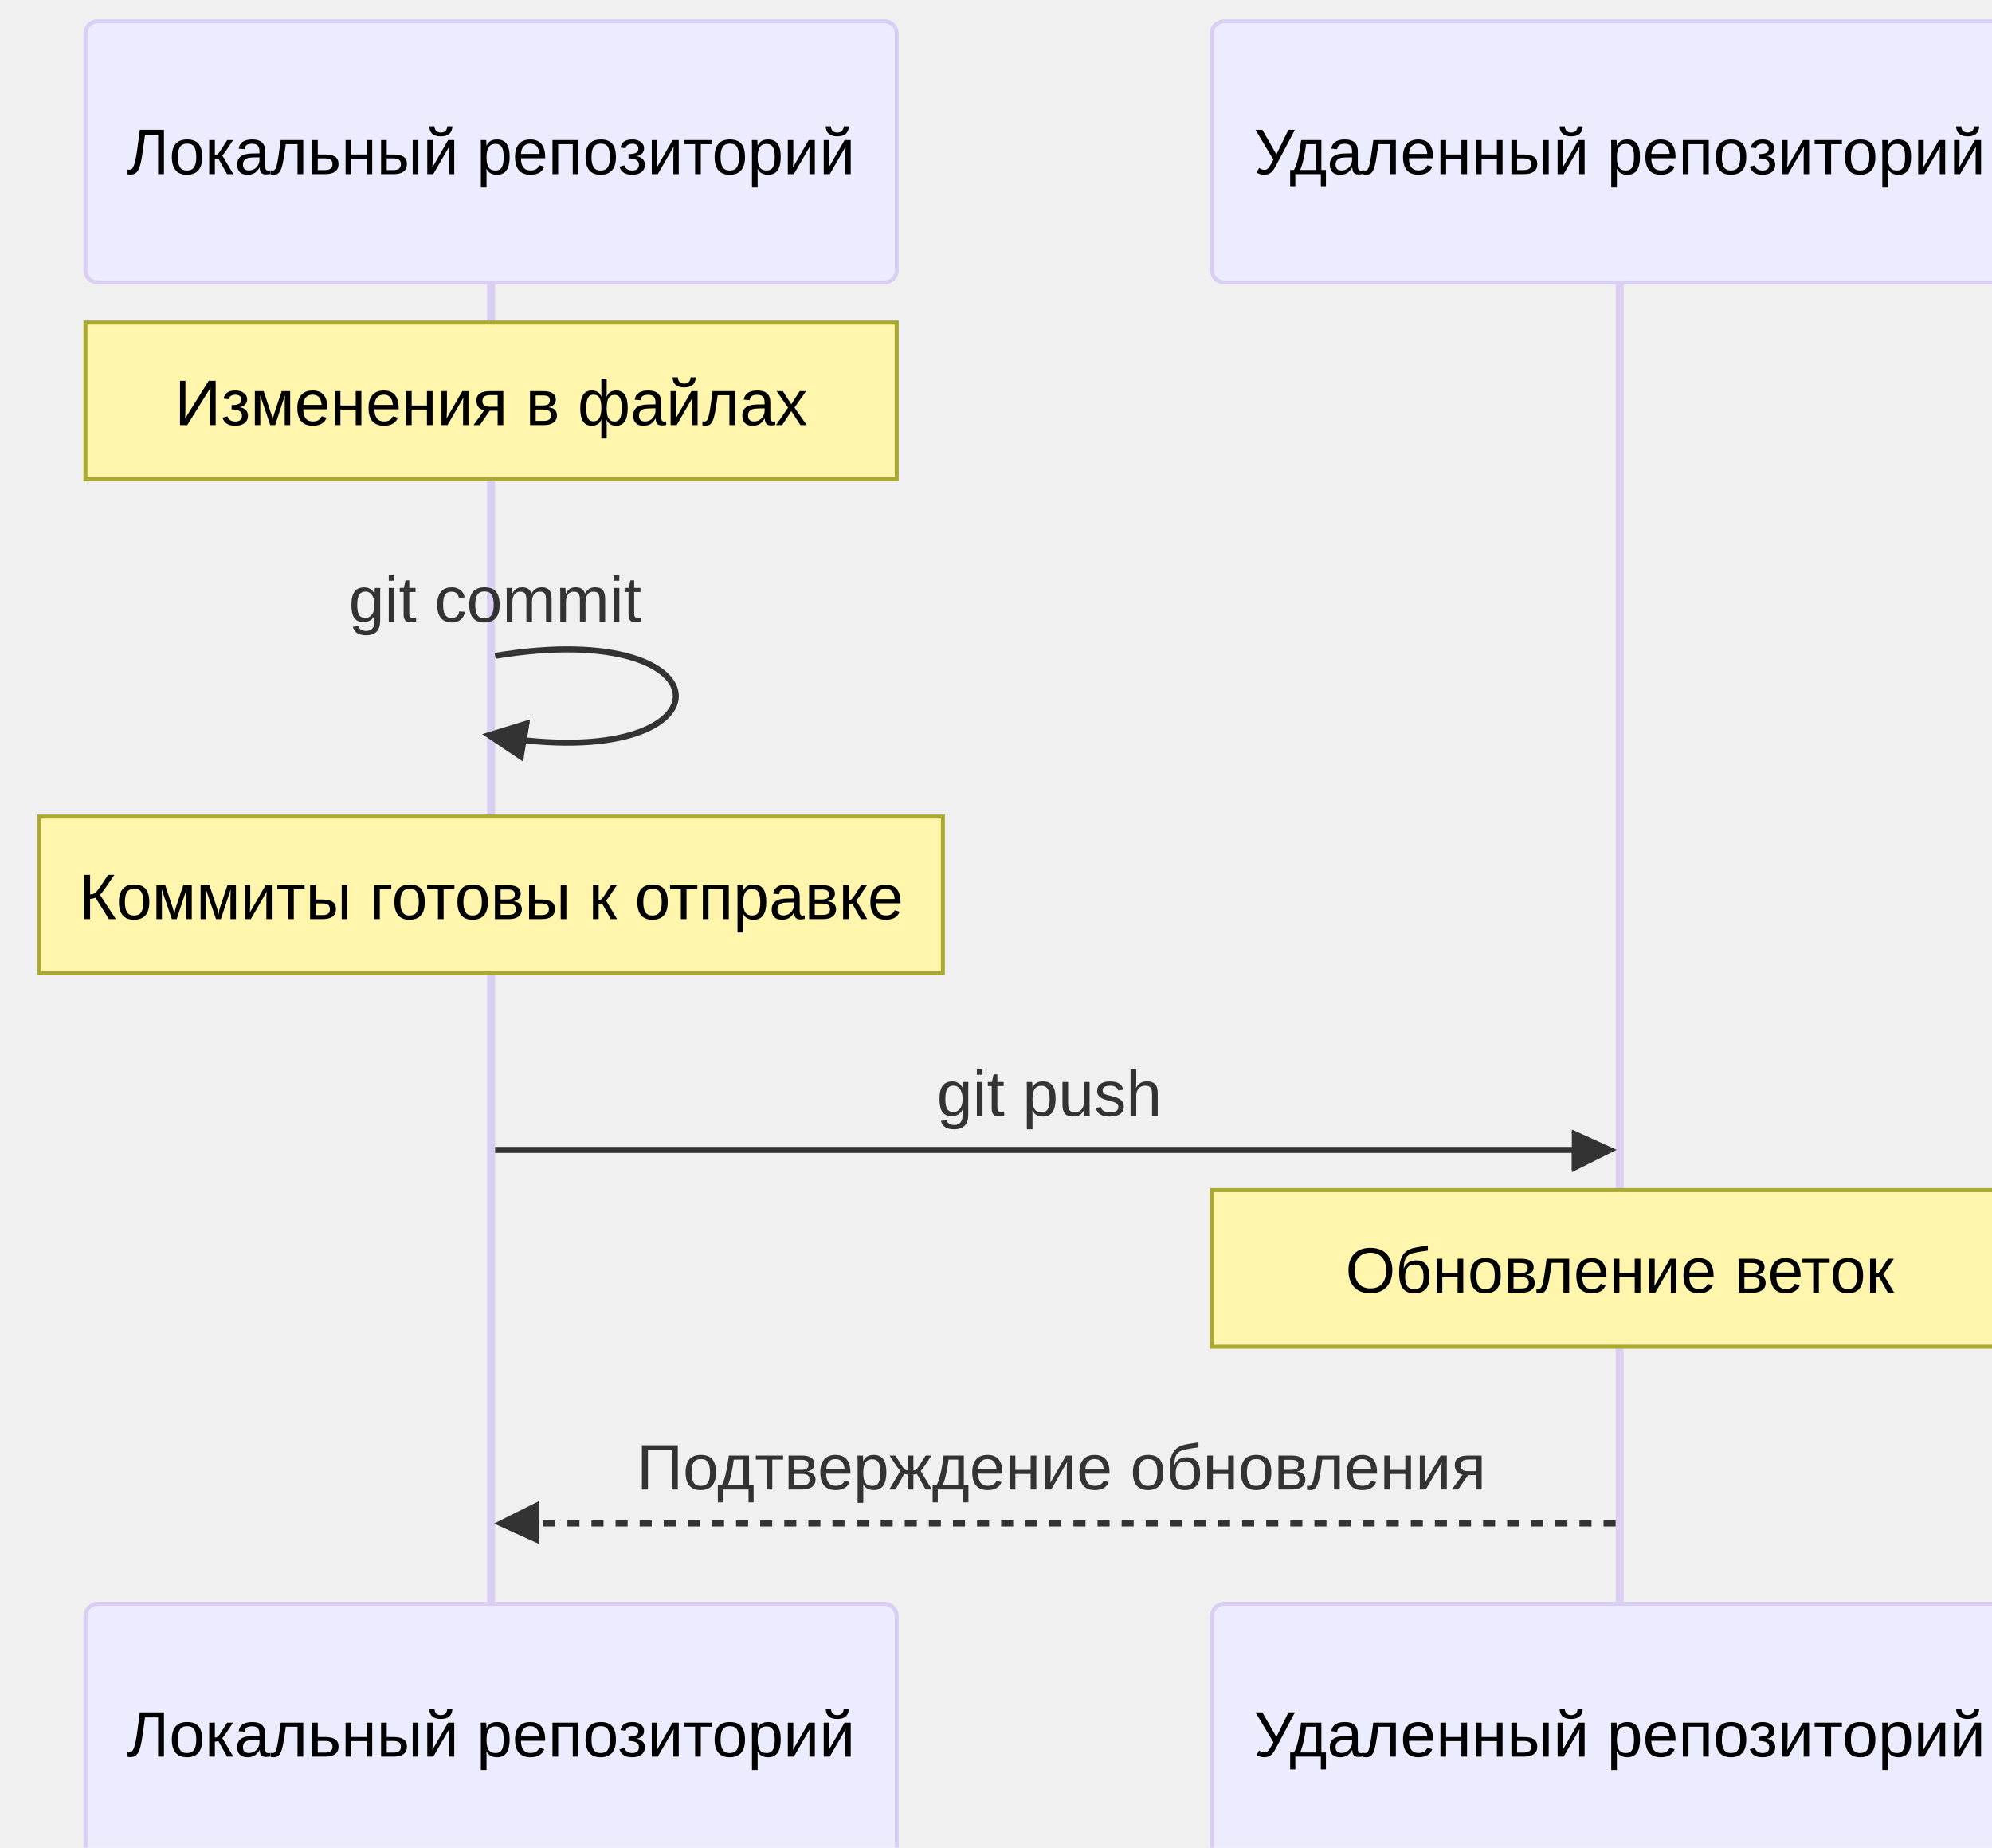
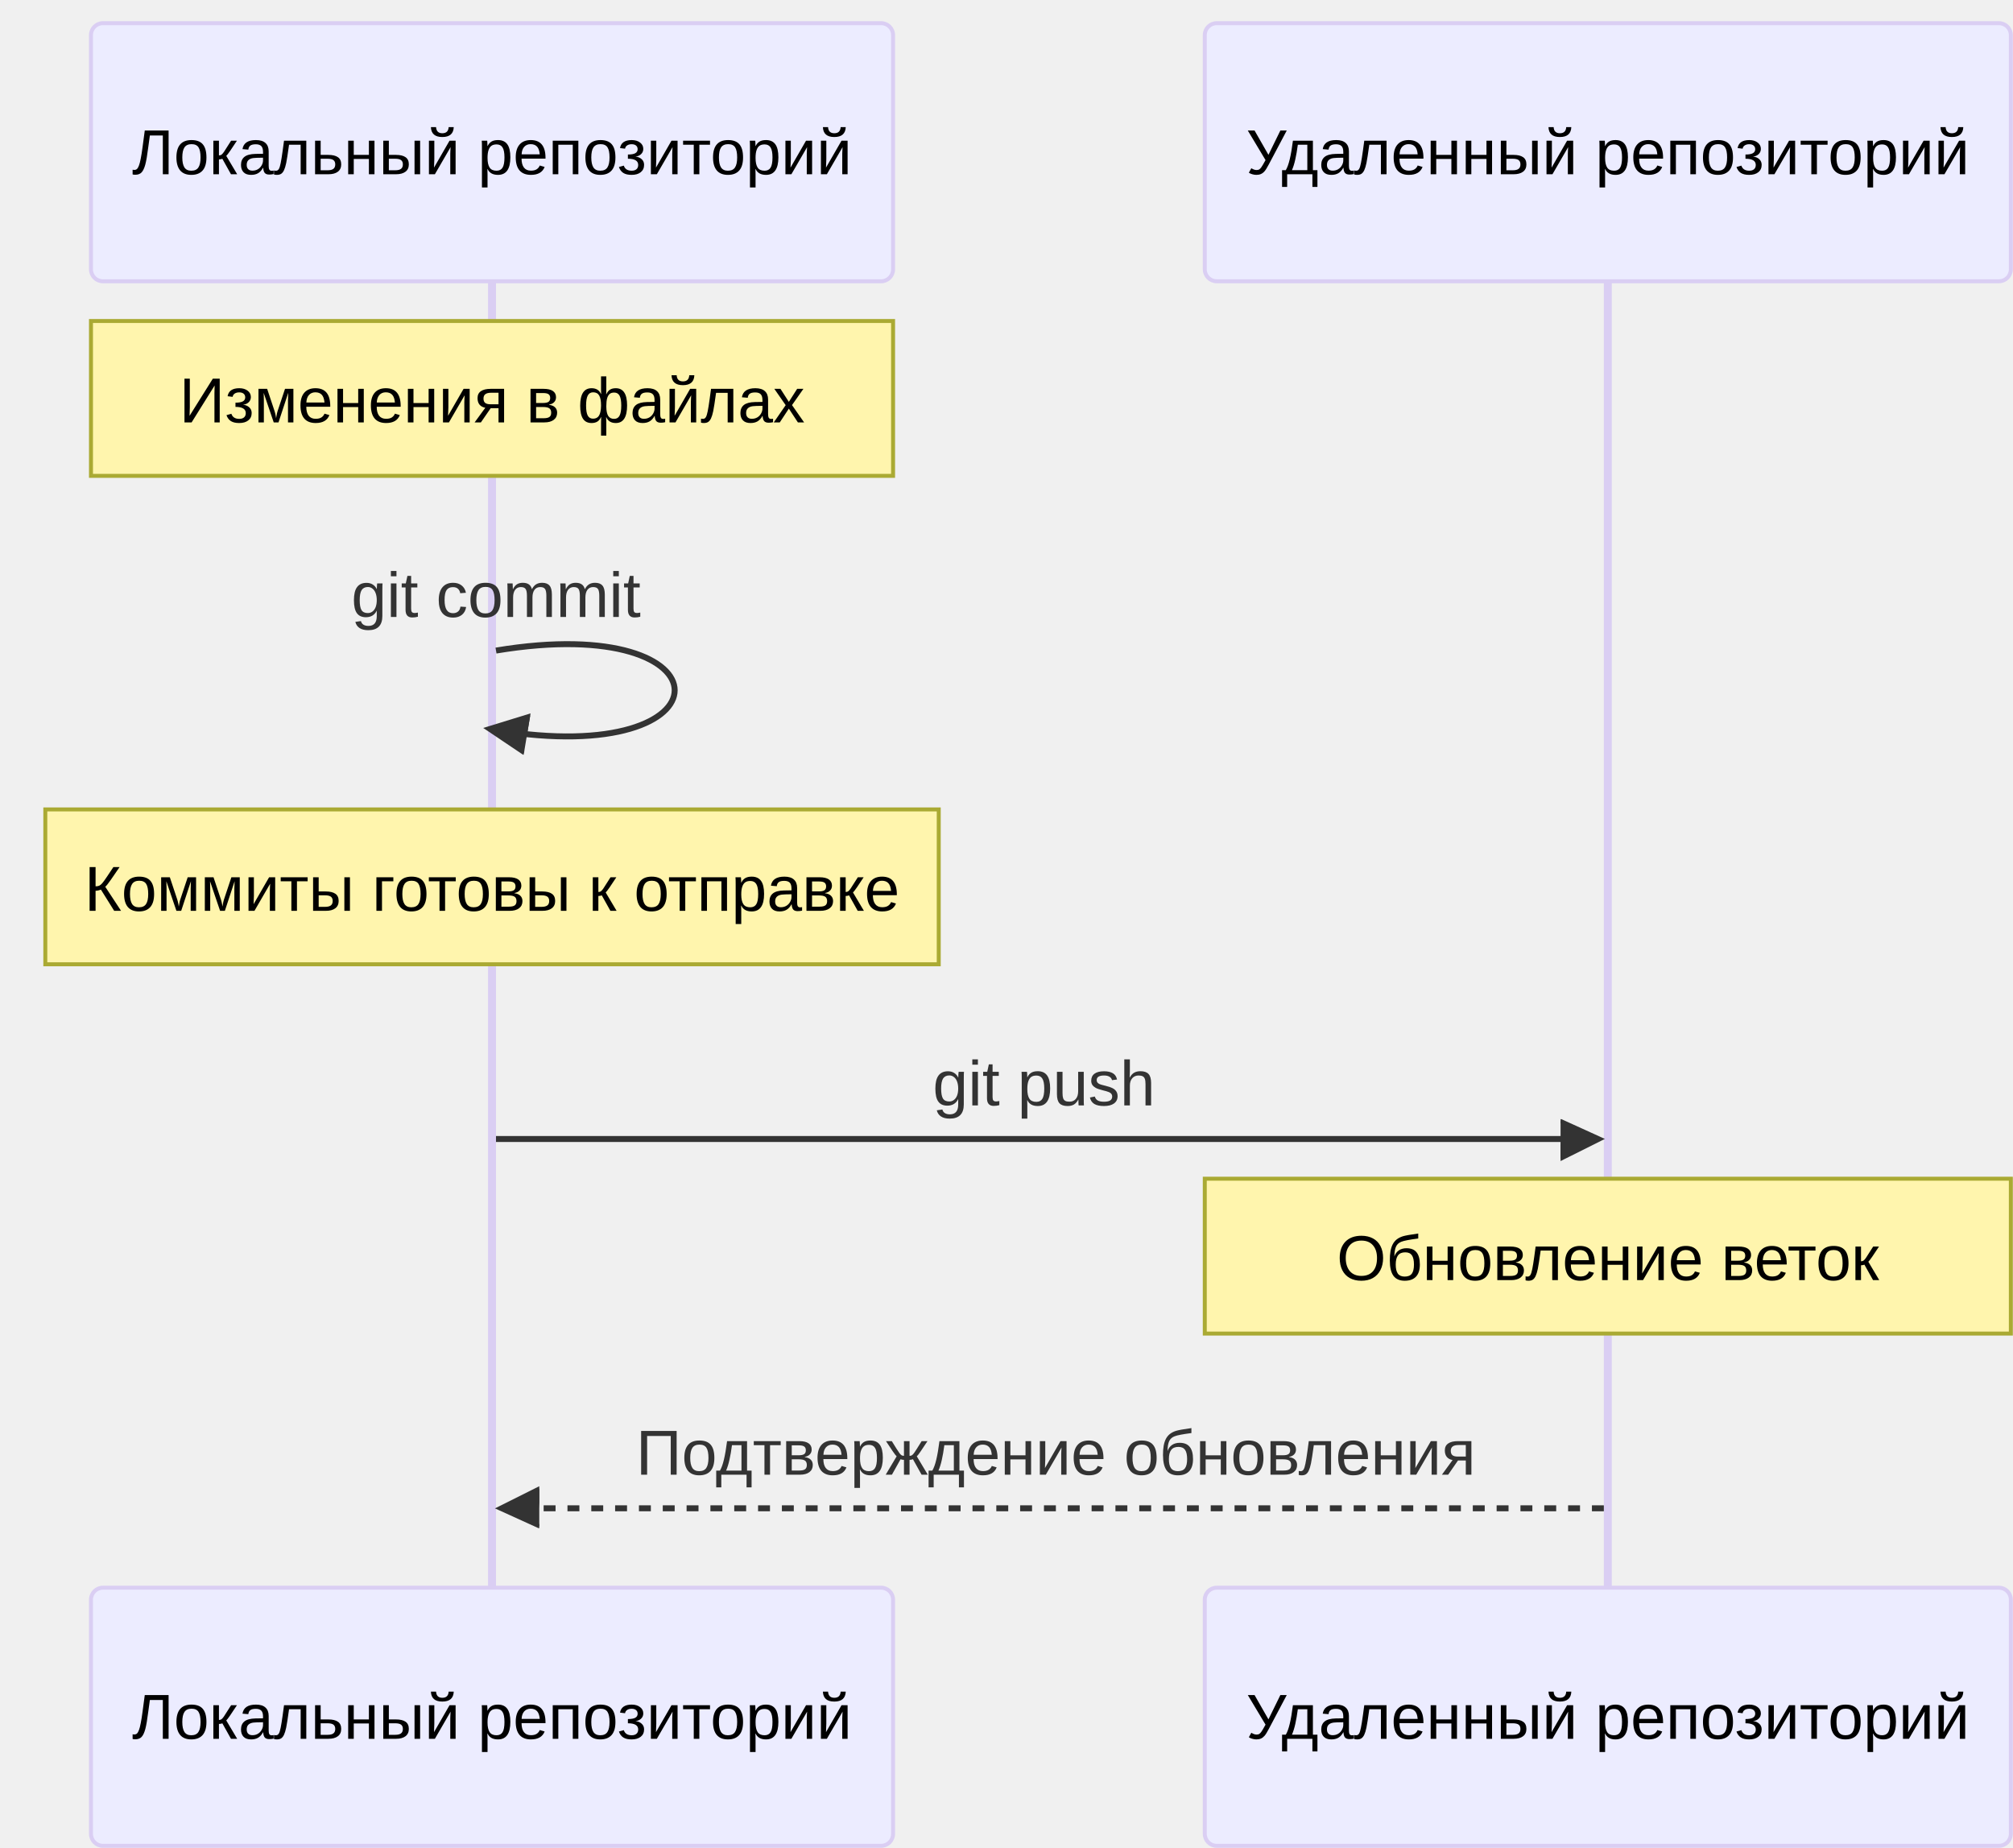
- <svg xmlns="http://www.w3.org/2000/svg" id="graph-5" width="100%" style="overflow: hidden; max-width: 100%; touch-action: none; user-select: none; -webkit-user-drag: none; -webkit-tap-highlight-color: rgba(0, 0, 0, 0);" role="graphics-document document" aria-roledescription="sequence" height="100%">
+ <svg xmlns="http://www.w3.org/2000/svg" id="graph-5" style="overflow: hidden; max-width: 100%; touch-action: none; user-select: none; -webkit-user-drag: none; -webkit-tap-highlight-color: rgba(0, 0, 0, 0);" role="graphics-document document" aria-roledescription="sequence" viewBox="-1.5 -0.5 465.28 427.12">
  <defs>
    <symbol id="computer" width="24" height="24">
      <path transform="scale(.5)" d="M2 2v13h20v-13h-20zm18 11h-16v-9h16v9zm-10.228 6l.466-1h3.524l.467 1h-4.457zm14.228 3h-24l2-6h2.104l-1.33 4h18.45l-1.297-4h2.073l2 6zm-5-10h-14v-7h14v7z" />
    </symbol>
  </defs>
  <defs>
    <symbol id="database" fill-rule="evenodd" clip-rule="evenodd">
      <path transform="scale(.5)" d="M12.258.001l.256.004.255.005.253.008.251.01.249.012.247.015.246.016.242.019.241.02.239.023.236.024.233.027.231.028.229.031.225.032.223.034.22.036.217.038.214.04.211.041.208.043.205.045.201.046.198.048.194.05.191.051.187.053.183.054.18.056.175.057.172.059.168.06.163.061.16.063.155.064.15.066.074.033.073.033.071.034.07.034.069.035.068.035.067.035.066.035.064.036.064.036.062.036.06.036.06.037.058.037.058.037.055.038.055.038.053.038.052.038.051.039.05.039.048.039.047.039.045.04.044.04.043.04.041.04.04.041.039.041.037.041.036.041.034.041.033.042.032.042.03.042.029.042.027.042.026.043.024.043.023.043.021.043.02.043.018.044.017.043.015.044.013.044.012.044.011.045.009.044.007.045.006.045.004.045.002.045.001.045v17l-.001.045-.002.045-.004.045-.006.045-.007.045-.009.044-.011.045-.012.044-.013.044-.015.044-.017.043-.018.044-.02.043-.021.043-.023.043-.024.043-.026.043-.027.042-.029.042-.03.042-.032.042-.033.042-.034.041-.036.041-.037.041-.039.041-.04.041-.041.04-.043.04-.044.04-.045.04-.047.039-.048.039-.05.039-.051.039-.052.038-.053.038-.055.038-.055.038-.058.037-.058.037-.06.037-.06.036-.062.036-.064.036-.064.036-.066.035-.067.035-.068.035-.069.035-.07.034-.071.034-.073.033-.074.033-.15.066-.155.064-.16.063-.163.061-.168.06-.172.059-.175.057-.18.056-.183.054-.187.053-.191.051-.194.05-.198.048-.201.046-.205.045-.208.043-.211.041-.214.04-.217.038-.22.036-.223.034-.225.032-.229.031-.231.028-.233.027-.236.024-.239.023-.241.02-.242.019-.246.016-.247.015-.249.012-.251.01-.253.008-.255.005-.256.004-.258.001-.258-.001-.256-.004-.255-.005-.253-.008-.251-.01-.249-.012-.247-.015-.245-.016-.243-.019-.241-.02-.238-.023-.236-.024-.234-.027-.231-.028-.228-.031-.226-.032-.223-.034-.22-.036-.217-.038-.214-.04-.211-.041-.208-.043-.204-.045-.201-.046-.198-.048-.195-.05-.19-.051-.187-.053-.184-.054-.179-.056-.176-.057-.172-.059-.167-.06-.164-.061-.159-.063-.155-.064-.151-.066-.074-.033-.072-.033-.072-.034-.07-.034-.069-.035-.068-.035-.067-.035-.066-.035-.064-.036-.063-.036-.062-.036-.061-.036-.06-.037-.058-.037-.057-.037-.056-.038-.055-.038-.053-.038-.052-.038-.051-.039-.049-.039-.049-.039-.046-.039-.046-.04-.044-.04-.043-.04-.041-.04-.04-.041-.039-.041-.037-.041-.036-.041-.034-.041-.033-.042-.032-.042-.03-.042-.029-.042-.027-.042-.026-.043-.024-.043-.023-.043-.021-.043-.02-.043-.018-.044-.017-.043-.015-.044-.013-.044-.012-.044-.011-.045-.009-.044-.007-.045-.006-.045-.004-.045-.002-.045-.001-.045v-17l.001-.045.002-.045.004-.045.006-.045.007-.045.009-.044.011-.045.012-.044.013-.044.015-.044.017-.043.018-.044.02-.043.021-.043.023-.043.024-.043.026-.043.027-.042.029-.042.03-.042.032-.042.033-.042.034-.041.036-.041.037-.041.039-.041.04-.041.041-.04.043-.04.044-.04.046-.04.046-.039.049-.039.049-.039.051-.039.052-.038.053-.038.055-.038.056-.038.057-.037.058-.037.06-.037.061-.036.062-.036.063-.036.064-.036.066-.035.067-.035.068-.035.069-.035.07-.034.072-.034.072-.033.074-.033.151-.066.155-.064.159-.063.164-.061.167-.06.172-.059.176-.057.179-.056.184-.054.187-.053.19-.051.195-.05.198-.048.201-.046.204-.045.208-.043.211-.041.214-.04.217-.038.22-.036.223-.034.226-.032.228-.031.231-.028.234-.027.236-.024.238-.023.241-.02.243-.019.245-.016.247-.015.249-.012.251-.01.253-.008.255-.005.256-.004.258-.001.258.001zm-9.258 20.499v.01l.001.021.003.021.004.022.005.021.006.022.007.022.009.023.01.022.011.023.012.023.013.023.015.023.016.024.017.023.018.024.019.024.021.024.022.025.023.024.024.025.052.049.056.05.061.051.066.051.07.051.075.051.079.052.084.052.088.052.092.052.097.052.102.051.105.052.11.052.114.051.119.051.123.051.127.05.131.05.135.05.139.048.144.049.147.047.152.047.155.047.16.045.163.045.167.043.171.043.176.041.178.041.183.039.187.039.19.037.194.035.197.035.202.033.204.031.209.03.212.029.216.027.219.025.222.024.226.021.23.02.233.018.236.016.24.015.243.012.246.01.249.008.253.005.256.004.259.001.26-.001.257-.004.254-.005.25-.008.247-.011.244-.012.241-.014.237-.016.233-.018.231-.021.226-.021.224-.024.22-.026.216-.027.212-.028.21-.031.205-.031.202-.034.198-.034.194-.036.191-.037.187-.039.183-.04.179-.04.175-.042.172-.043.168-.044.163-.045.16-.046.155-.046.152-.047.148-.048.143-.049.139-.049.136-.05.131-.05.126-.05.123-.051.118-.052.114-.051.11-.052.106-.052.101-.052.096-.052.092-.052.088-.053.083-.051.079-.052.074-.052.07-.051.065-.051.06-.051.056-.05.051-.05.023-.024.023-.025.021-.024.02-.024.019-.024.018-.024.017-.024.015-.023.014-.024.013-.023.012-.023.01-.023.01-.022.008-.022.006-.022.006-.022.004-.022.004-.021.001-.021.001-.021v-4.127l-.077.055-.08.053-.083.054-.085.053-.087.052-.09.052-.093.051-.095.05-.097.05-.1.049-.102.049-.105.048-.106.047-.109.047-.111.046-.114.045-.115.045-.118.044-.12.043-.122.042-.124.042-.126.041-.128.04-.13.04-.132.038-.134.038-.135.037-.138.037-.139.035-.142.035-.143.034-.144.033-.147.032-.148.031-.15.03-.151.03-.153.029-.154.027-.156.027-.158.026-.159.025-.161.024-.162.023-.163.022-.165.021-.166.02-.167.019-.169.018-.169.017-.171.016-.173.015-.173.014-.175.013-.175.012-.177.011-.178.01-.179.008-.179.008-.181.006-.182.005-.182.004-.184.003-.184.002h-.37l-.184-.002-.184-.003-.182-.004-.182-.005-.181-.006-.179-.008-.179-.008-.178-.01-.176-.011-.176-.012-.175-.013-.173-.014-.172-.015-.171-.016-.17-.017-.169-.018-.167-.019-.166-.02-.165-.021-.163-.022-.162-.023-.161-.024-.159-.025-.157-.026-.156-.027-.155-.027-.153-.029-.151-.03-.15-.03-.148-.031-.146-.032-.145-.033-.143-.034-.141-.035-.14-.035-.137-.037-.136-.037-.134-.038-.132-.038-.13-.04-.128-.04-.126-.041-.124-.042-.122-.042-.12-.044-.117-.043-.116-.045-.113-.045-.112-.046-.109-.047-.106-.047-.105-.048-.102-.049-.1-.049-.097-.05-.095-.05-.093-.052-.09-.051-.087-.052-.085-.053-.083-.054-.08-.054-.077-.054v4.127zm0-5.654v.011l.001.021.003.021.004.021.005.022.006.022.007.022.009.022.01.022.011.023.012.023.013.023.015.024.016.023.017.024.018.024.019.024.021.024.022.024.023.025.024.024.052.05.056.05.061.05.066.051.07.051.075.052.079.051.084.052.088.052.092.052.097.052.102.052.105.052.11.051.114.051.119.052.123.05.127.051.131.05.135.049.139.049.144.048.147.048.152.047.155.046.16.045.163.045.167.044.171.042.176.042.178.04.183.04.187.038.19.037.194.036.197.034.202.033.204.032.209.03.212.028.216.027.219.025.222.024.226.022.23.02.233.018.236.016.24.014.243.012.246.01.249.008.253.006.256.003.259.001.26-.001.257-.003.254-.006.25-.008.247-.01.244-.012.241-.015.237-.016.233-.018.231-.02.226-.022.224-.024.22-.025.216-.027.212-.029.21-.03.205-.032.202-.033.198-.035.194-.036.191-.037.187-.039.183-.039.179-.041.175-.042.172-.043.168-.044.163-.045.16-.045.155-.047.152-.047.148-.048.143-.048.139-.05.136-.049.131-.05.126-.051.123-.051.118-.051.114-.052.11-.052.106-.052.101-.052.096-.052.092-.052.088-.052.083-.052.079-.052.074-.051.07-.052.065-.051.06-.05.056-.051.051-.049.023-.025.023-.024.021-.025.02-.024.019-.024.018-.024.017-.024.015-.023.014-.023.013-.024.012-.022.01-.023.01-.023.008-.022.006-.022.006-.022.004-.021.004-.022.001-.021.001-.021v-4.139l-.077.054-.08.054-.083.054-.085.052-.087.053-.09.051-.093.051-.095.051-.097.05-.1.049-.102.049-.105.048-.106.047-.109.047-.111.046-.114.045-.115.044-.118.044-.12.044-.122.042-.124.042-.126.041-.128.04-.13.039-.132.039-.134.038-.135.037-.138.036-.139.036-.142.035-.143.033-.144.033-.147.033-.148.031-.15.03-.151.03-.153.028-.154.028-.156.027-.158.026-.159.025-.161.024-.162.023-.163.022-.165.021-.166.02-.167.019-.169.018-.169.017-.171.016-.173.015-.173.014-.175.013-.175.012-.177.011-.178.009-.179.009-.179.007-.181.007-.182.005-.182.004-.184.003-.184.002h-.37l-.184-.002-.184-.003-.182-.004-.182-.005-.181-.007-.179-.007-.179-.009-.178-.009-.176-.011-.176-.012-.175-.013-.173-.014-.172-.015-.171-.016-.17-.017-.169-.018-.167-.019-.166-.02-.165-.021-.163-.022-.162-.023-.161-.024-.159-.025-.157-.026-.156-.027-.155-.028-.153-.028-.151-.03-.15-.03-.148-.031-.146-.033-.145-.033-.143-.033-.141-.035-.14-.036-.137-.036-.136-.037-.134-.038-.132-.039-.13-.039-.128-.04-.126-.041-.124-.042-.122-.043-.12-.043-.117-.044-.116-.044-.113-.046-.112-.046-.109-.046-.106-.047-.105-.048-.102-.049-.1-.049-.097-.05-.095-.051-.093-.051-.09-.051-.087-.053-.085-.052-.083-.054-.08-.054-.077-.054v4.139zm0-5.666v.011l.001.02.003.022.004.021.005.022.006.021.007.022.009.023.01.022.011.023.012.023.013.023.015.023.016.024.017.024.018.023.019.024.021.025.022.024.023.024.024.025.052.05.056.05.061.05.066.051.07.051.075.052.079.051.084.052.088.052.092.052.097.052.102.052.105.051.11.052.114.051.119.051.123.051.127.05.131.05.135.05.139.049.144.048.147.048.152.047.155.046.16.045.163.045.167.043.171.043.176.042.178.04.183.04.187.038.19.037.194.036.197.034.202.033.204.032.209.03.212.028.216.027.219.025.222.024.226.021.23.02.233.018.236.017.24.014.243.012.246.01.249.008.253.006.256.003.259.001.26-.001.257-.003.254-.006.25-.008.247-.01.244-.013.241-.014.237-.016.233-.018.231-.02.226-.022.224-.024.22-.025.216-.027.212-.029.21-.03.205-.032.202-.033.198-.035.194-.036.191-.037.187-.039.183-.039.179-.041.175-.042.172-.043.168-.044.163-.045.16-.045.155-.047.152-.047.148-.048.143-.049.139-.049.136-.049.131-.051.126-.05.123-.051.118-.052.114-.051.11-.052.106-.052.101-.052.096-.052.092-.052.088-.052.083-.052.079-.052.074-.052.07-.051.065-.051.06-.051.056-.05.051-.049.023-.025.023-.025.021-.024.02-.024.019-.024.018-.024.017-.024.015-.023.014-.024.013-.023.012-.023.01-.022.01-.023.008-.022.006-.022.006-.022.004-.022.004-.021.001-.021.001-.021v-4.153l-.077.054-.08.054-.083.053-.085.053-.087.053-.09.051-.093.051-.095.051-.097.05-.1.049-.102.048-.105.048-.106.048-.109.046-.111.046-.114.046-.115.044-.118.044-.12.043-.122.043-.124.042-.126.041-.128.04-.13.039-.132.039-.134.038-.135.037-.138.036-.139.036-.142.034-.143.034-.144.033-.147.032-.148.032-.15.03-.151.03-.153.028-.154.028-.156.027-.158.026-.159.024-.161.024-.162.023-.163.023-.165.021-.166.02-.167.019-.169.018-.169.017-.171.016-.173.015-.173.014-.175.013-.175.012-.177.01-.178.01-.179.009-.179.007-.181.006-.182.006-.182.004-.184.003-.184.001-.185.001-.185-.001-.184-.001-.184-.003-.182-.004-.182-.006-.181-.006-.179-.007-.179-.009-.178-.01-.176-.01-.176-.012-.175-.013-.173-.014-.172-.015-.171-.016-.17-.017-.169-.018-.167-.019-.166-.02-.165-.021-.163-.023-.162-.023-.161-.024-.159-.024-.157-.026-.156-.027-.155-.028-.153-.028-.151-.03-.15-.03-.148-.032-.146-.032-.145-.033-.143-.034-.141-.034-.14-.036-.137-.036-.136-.037-.134-.038-.132-.039-.13-.039-.128-.041-.126-.041-.124-.041-.122-.043-.12-.043-.117-.044-.116-.044-.113-.046-.112-.046-.109-.046-.106-.048-.105-.048-.102-.048-.1-.05-.097-.049-.095-.051-.093-.051-.09-.052-.087-.052-.085-.053-.083-.053-.08-.054-.077-.054v4.153zm8.74-8.179l-.257.004-.254.005-.25.008-.247.011-.244.012-.241.014-.237.016-.233.018-.231.021-.226.022-.224.023-.22.026-.216.027-.212.028-.21.031-.205.032-.202.033-.198.034-.194.036-.191.038-.187.038-.183.04-.179.041-.175.042-.172.043-.168.043-.163.045-.16.046-.155.046-.152.048-.148.048-.143.048-.139.049-.136.05-.131.05-.126.051-.123.051-.118.051-.114.052-.11.052-.106.052-.101.052-.096.052-.092.052-.088.052-.083.052-.079.052-.074.051-.07.052-.065.051-.06.05-.056.05-.051.05-.023.025-.023.024-.021.024-.02.025-.019.024-.018.024-.017.023-.015.024-.014.023-.013.023-.012.023-.01.023-.01.022-.008.022-.006.023-.006.021-.004.022-.004.021-.001.021-.001.021.001.021.001.021.004.021.004.022.006.021.006.023.008.022.01.022.01.023.012.023.013.023.014.023.015.024.017.023.018.024.019.024.02.025.021.024.023.024.023.025.051.05.056.05.06.05.065.051.07.052.074.051.079.052.083.052.088.052.092.052.096.052.101.052.106.052.11.052.114.052.118.051.123.051.126.051.131.05.136.05.139.049.143.048.148.048.152.048.155.046.16.046.163.045.168.043.172.043.175.042.179.041.183.04.187.038.191.038.194.036.198.034.202.033.205.032.21.031.212.028.216.027.22.026.224.023.226.022.231.021.233.018.237.016.241.014.244.012.247.011.25.008.254.005.257.004.26.001.26-.001.257-.004.254-.005.25-.008.247-.011.244-.012.241-.014.237-.016.233-.018.231-.021.226-.022.224-.023.22-.026.216-.027.212-.028.21-.031.205-.032.202-.033.198-.034.194-.036.191-.038.187-.038.183-.04.179-.041.175-.042.172-.043.168-.043.163-.045.16-.046.155-.046.152-.048.148-.048.143-.048.139-.049.136-.05.131-.05.126-.051.123-.051.118-.051.114-.052.11-.052.106-.052.101-.052.096-.052.092-.052.088-.052.083-.052.079-.052.074-.051.07-.052.065-.051.06-.05.056-.05.051-.05.023-.025.023-.024.021-.024.02-.025.019-.024.018-.024.017-.023.015-.024.014-.023.013-.023.012-.023.01-.023.01-.022.008-.022.006-.023.006-.021.004-.022.004-.021.001-.021.001-.021-.001-.021-.001-.021-.004-.021-.004-.022-.006-.021-.006-.023-.008-.022-.01-.022-.01-.023-.012-.023-.013-.023-.014-.023-.015-.024-.017-.023-.018-.024-.019-.024-.02-.025-.021-.024-.023-.024-.023-.025-.051-.05-.056-.05-.06-.05-.065-.051-.07-.052-.074-.051-.079-.052-.083-.052-.088-.052-.092-.052-.096-.052-.101-.052-.106-.052-.11-.052-.114-.052-.118-.051-.123-.051-.126-.051-.131-.05-.136-.05-.139-.049-.143-.048-.148-.048-.152-.048-.155-.046-.16-.046-.163-.045-.168-.043-.172-.043-.175-.042-.179-.041-.183-.04-.187-.038-.191-.038-.194-.036-.198-.034-.202-.033-.205-.032-.21-.031-.212-.028-.216-.027-.22-.026-.224-.023-.226-.022-.231-.021-.233-.018-.237-.016-.241-.014-.244-.012-.247-.011-.25-.008-.254-.005-.257-.004-.26-.001-.26.001z" />
    </symbol>
  </defs>
  <defs>
    <symbol id="clock" width="24" height="24">
      <path transform="scale(.5)" d="M12 2c5.514 0 10 4.486 10 10s-4.486 10-10 10-10-4.486-10-10 4.486-10 10-10zm0-2c-6.627 0-12 5.373-12 12s5.373 12 12 12 12-5.373 12-12-5.373-12-12-12zm5.848 12.459c.202.038.202.333.001.372-1.907.361-6.045 1.111-6.547 1.111-.719 0-1.301-.582-1.301-1.301 0-.512.77-5.447 1.125-7.445.034-.192.312-.181.343.014l.985 6.238 5.394 1.011z" />
    </symbol>
  </defs>
  <defs>
    <marker id="arrowhead" refX="7.9" refY="5" markerUnits="userSpaceOnUse" markerWidth="12" markerHeight="12" orient="auto-start-reverse">
      <path d="M -1 0 L 10 5 L 0 10 z" />
    </marker>
  </defs>
  <defs>
    <marker id="crosshead" markerWidth="15" markerHeight="8" orient="auto" refX="4" refY="4.5">
      <path fill="none" stroke="#000000" stroke-width="1pt" d="M 1,2 L 6,7 M 6,2 L 1,7" style="stroke-dasharray: 0, 0;" />
    </marker>
  </defs>
  <defs>
    <marker id="filled-head" refX="15.5" refY="7" markerWidth="20" markerHeight="28" orient="auto">
      <path d="M 18,7 L9,13 L14,7 L9,1 Z" />
    </marker>
  </defs>
  <defs>
    <marker id="sequencenumber" refX="15" refY="15" markerWidth="60" markerHeight="40" orient="auto">
      <circle cx="15" cy="15" r="6" />
    </marker>
  </defs>
  <g id="viewport-20250724085417691" class="svg-pan-zoom_viewport" transform="matrix(0.9177945,0,0,0.9177945,19.52871,4.855573)" style="transform: matrix(0.917795, 0, 0, 0.917795, 19.5287, 4.85557);">
    <g>
      <rect x="280.5" y="394" fill="#eaeaea" stroke="#666" width="203" height="65" name="У" rx="3" ry="3" class="actor actor-bottom" />
      <text x="382" y="426.5" dominant-baseline="central" alignment-baseline="central" class="actor actor-box" style="text-anchor: middle; font-size: 16px; font-weight: 400;">
        <tspan x="382" dy="0">Удаленный репозиторий</tspan>
      </text>
    </g>
    <g>
      <rect x="0" y="394" fill="#eaeaea" stroke="#666" width="202" height="65" name="Л" rx="3" ry="3" class="actor actor-bottom" />
      <text x="101" y="426.5" dominant-baseline="central" alignment-baseline="central" class="actor actor-box" style="text-anchor: middle; font-size: 16px; font-weight: 400;">
        <tspan x="101" dy="0">Локальный репозиторий</tspan>
      </text>
    </g>
    <g>
      <line id="actor9" x1="382" y1="65" x2="382" y2="394" class="actor-line 200" stroke-width="0.5px" stroke="#999" name="У" />
      <g id="root-9">
        <rect x="280.5" y="0" fill="#eaeaea" stroke="#666" width="203" height="65" name="У" rx="3" ry="3" class="actor actor-top" />
        <text x="382" y="32.5" dominant-baseline="central" alignment-baseline="central" class="actor actor-box" style="text-anchor: middle; font-size: 16px; font-weight: 400;">
          <tspan x="382" dy="0">Удаленный репозиторий</tspan>
        </text>
      </g>
    </g>
    <g>
      <line id="actor8" x1="101" y1="65" x2="101" y2="394" class="actor-line 200" stroke-width="0.5px" stroke="#999" name="Л" />
      <g id="root-8">
        <rect x="0" y="0" fill="#eaeaea" stroke="#666" width="202" height="65" name="Л" rx="3" ry="3" class="actor actor-top" />
        <text x="101" y="32.5" dominant-baseline="central" alignment-baseline="central" class="actor actor-box" style="text-anchor: middle; font-size: 16px; font-weight: 400;">
          <tspan x="101" dy="0">Локальный репозиторий</tspan>
        </text>
      </g>
    </g>
    <style>#graph-5{font-family:"trebuchet ms",verdana,arial,sans-serif;font-size:16px;fill:#333;}@keyframes edge-animation-frame{from{stroke-dashoffset:0;}}@keyframes dash{to{stroke-dashoffset:0;}}#graph-5 .edge-animation-slow{stroke-dasharray:9,5!important;stroke-dashoffset:900;animation:dash 50s linear infinite;stroke-linecap:round;}#graph-5 .edge-animation-fast{stroke-dasharray:9,5!important;stroke-dashoffset:900;animation:dash 20s linear infinite;stroke-linecap:round;}#graph-5 .error-icon{fill:#552222;}#graph-5 .error-text{fill:#552222;stroke:#552222;}#graph-5 .edge-thickness-normal{stroke-width:1px;}#graph-5 .edge-thickness-thick{stroke-width:3.5px;}#graph-5 .edge-pattern-solid{stroke-dasharray:0;}#graph-5 .edge-thickness-invisible{stroke-width:0;fill:none;}#graph-5 .edge-pattern-dashed{stroke-dasharray:3;}#graph-5 .edge-pattern-dotted{stroke-dasharray:2;}#graph-5 .marker{fill:#333333;stroke:#333333;}#graph-5 .marker.cross{stroke:#333333;}#graph-5 svg{font-family:"trebuchet ms",verdana,arial,sans-serif;font-size:16px;}#graph-5 p{margin:0;}#graph-5 .actor{stroke:hsl(259.626, 59.777%, 87.902%);fill:#ECECFF;}#graph-5 text.actor&gt;tspan{fill:black;stroke:none;}#graph-5 .actor-line{stroke:hsl(259.626, 59.777%, 87.902%);}#graph-5 .messageLine0{stroke-width:1.5;stroke-dasharray:none;stroke:#333;}#graph-5 .messageLine1{stroke-width:1.5;stroke-dasharray:2,2;stroke:#333;}#graph-5 #arrowhead path{fill:#333;stroke:#333;}#graph-5 .sequenceNumber{fill:white;}#graph-5 #sequencenumber{fill:#333;}#graph-5 #crosshead path{fill:#333;stroke:#333;}#graph-5 .messageText{fill:#333;stroke:none;}#graph-5 .labelBox{stroke:hsl(259.626, 59.777%, 87.902%);fill:#ECECFF;}#graph-5 .labelText,#graph-5 .labelText&gt;tspan{fill:black;stroke:none;}#graph-5 .loopText,#graph-5 .loopText&gt;tspan{fill:black;stroke:none;}#graph-5 .loopLine{stroke-width:2px;stroke-dasharray:2,2;stroke:hsl(259.626, 59.777%, 87.902%);fill:hsl(259.626, 59.777%, 87.902%);}#graph-5 .note{stroke:#aaaa33;fill:#fff5ad;}#graph-5 .noteText,#graph-5 .noteText&gt;tspan{fill:black;stroke:none;}#graph-5 .activation0{fill:#f4f4f4;stroke:#666;}#graph-5 .activation1{fill:#f4f4f4;stroke:#666;}#graph-5 .activation2{fill:#f4f4f4;stroke:#666;}#graph-5 .actorPopupMenu{position:absolute;}#graph-5 .actorPopupMenuPanel{position:absolute;fill:#ECECFF;box-shadow:0px 8px 16px 0px rgba(0,0,0,0.2);filter:drop-shadow(3px 5px 2px rgb(0 0 0 / 0.4));}#graph-5 .actor-man line{stroke:hsl(259.626, 59.777%, 87.902%);fill:#ECECFF;}#graph-5 .actor-man circle,#graph-5 line{stroke:hsl(259.626, 59.777%, 87.902%);fill:#ECECFF;stroke-width:2px;}#graph-5 :root{--mermaid-font-family:"trebuchet ms",verdana,arial,sans-serif;}</style>
    <g />
    <g>
      <rect x="0" y="75" fill="#EDF2AE" stroke="#666" width="202" height="39" class="note" />
      <text x="101" y="80" text-anchor="middle" dominant-baseline="middle" alignment-baseline="middle" class="noteText" dy="1em" style="font-size: 16px; font-weight: 400;">
        <tspan x="101">Изменения в файлах</tspan>
      </text>
    </g>
    <g>
      <rect x="-11.5" y="198" fill="#EDF2AE" stroke="#666" width="225" height="39" class="note" />
      <text x="101" y="203" text-anchor="middle" dominant-baseline="middle" alignment-baseline="middle" class="noteText" dy="1em" style="font-size: 16px; font-weight: 400;">
        <tspan x="101">Коммиты готовы к отправке</tspan>
      </text>
    </g>
    <g>
      <rect x="280.5" y="291" fill="#EDF2AE" stroke="#666" width="203" height="39" class="note" />
      <text x="382" y="296" text-anchor="middle" dominant-baseline="middle" alignment-baseline="middle" class="noteText" dy="1em" style="font-size: 16px; font-weight: 400;">
        <tspan x="382">Обновление веток</tspan>
      </text>
    </g>
    <text x="102" y="129" text-anchor="middle" dominant-baseline="middle" alignment-baseline="middle" class="messageText" dy="1em" style="font-size: 16px; font-weight: 400;">git commit</text>
    <path d="M 102,158 C 162,148 162,188 102,178" class="messageLine0" stroke-width="2" stroke="none" marker-end="url(#arrowhead)" style="fill: none;" />
    <text x="240" y="252" text-anchor="middle" dominant-baseline="middle" alignment-baseline="middle" class="messageText" dy="1em" style="font-size: 16px; font-weight: 400;">git push</text>
    <line x1="102" y1="281" x2="378" y2="281" class="messageLine0" stroke-width="2" stroke="none" marker-end="url(#arrowhead)" style="fill: none;" />
    <text x="243" y="345" text-anchor="middle" dominant-baseline="middle" alignment-baseline="middle" class="messageText" dy="1em" style="font-size: 16px; font-weight: 400;">Подтверждение обновления</text>
    <line x1="381" y1="374" x2="105" y2="374" class="messageLine1" stroke-width="2" stroke="none" marker-end="url(#arrowhead)" style="stroke-dasharray: 3, 3; fill: none;" />
  </g>
</svg>
